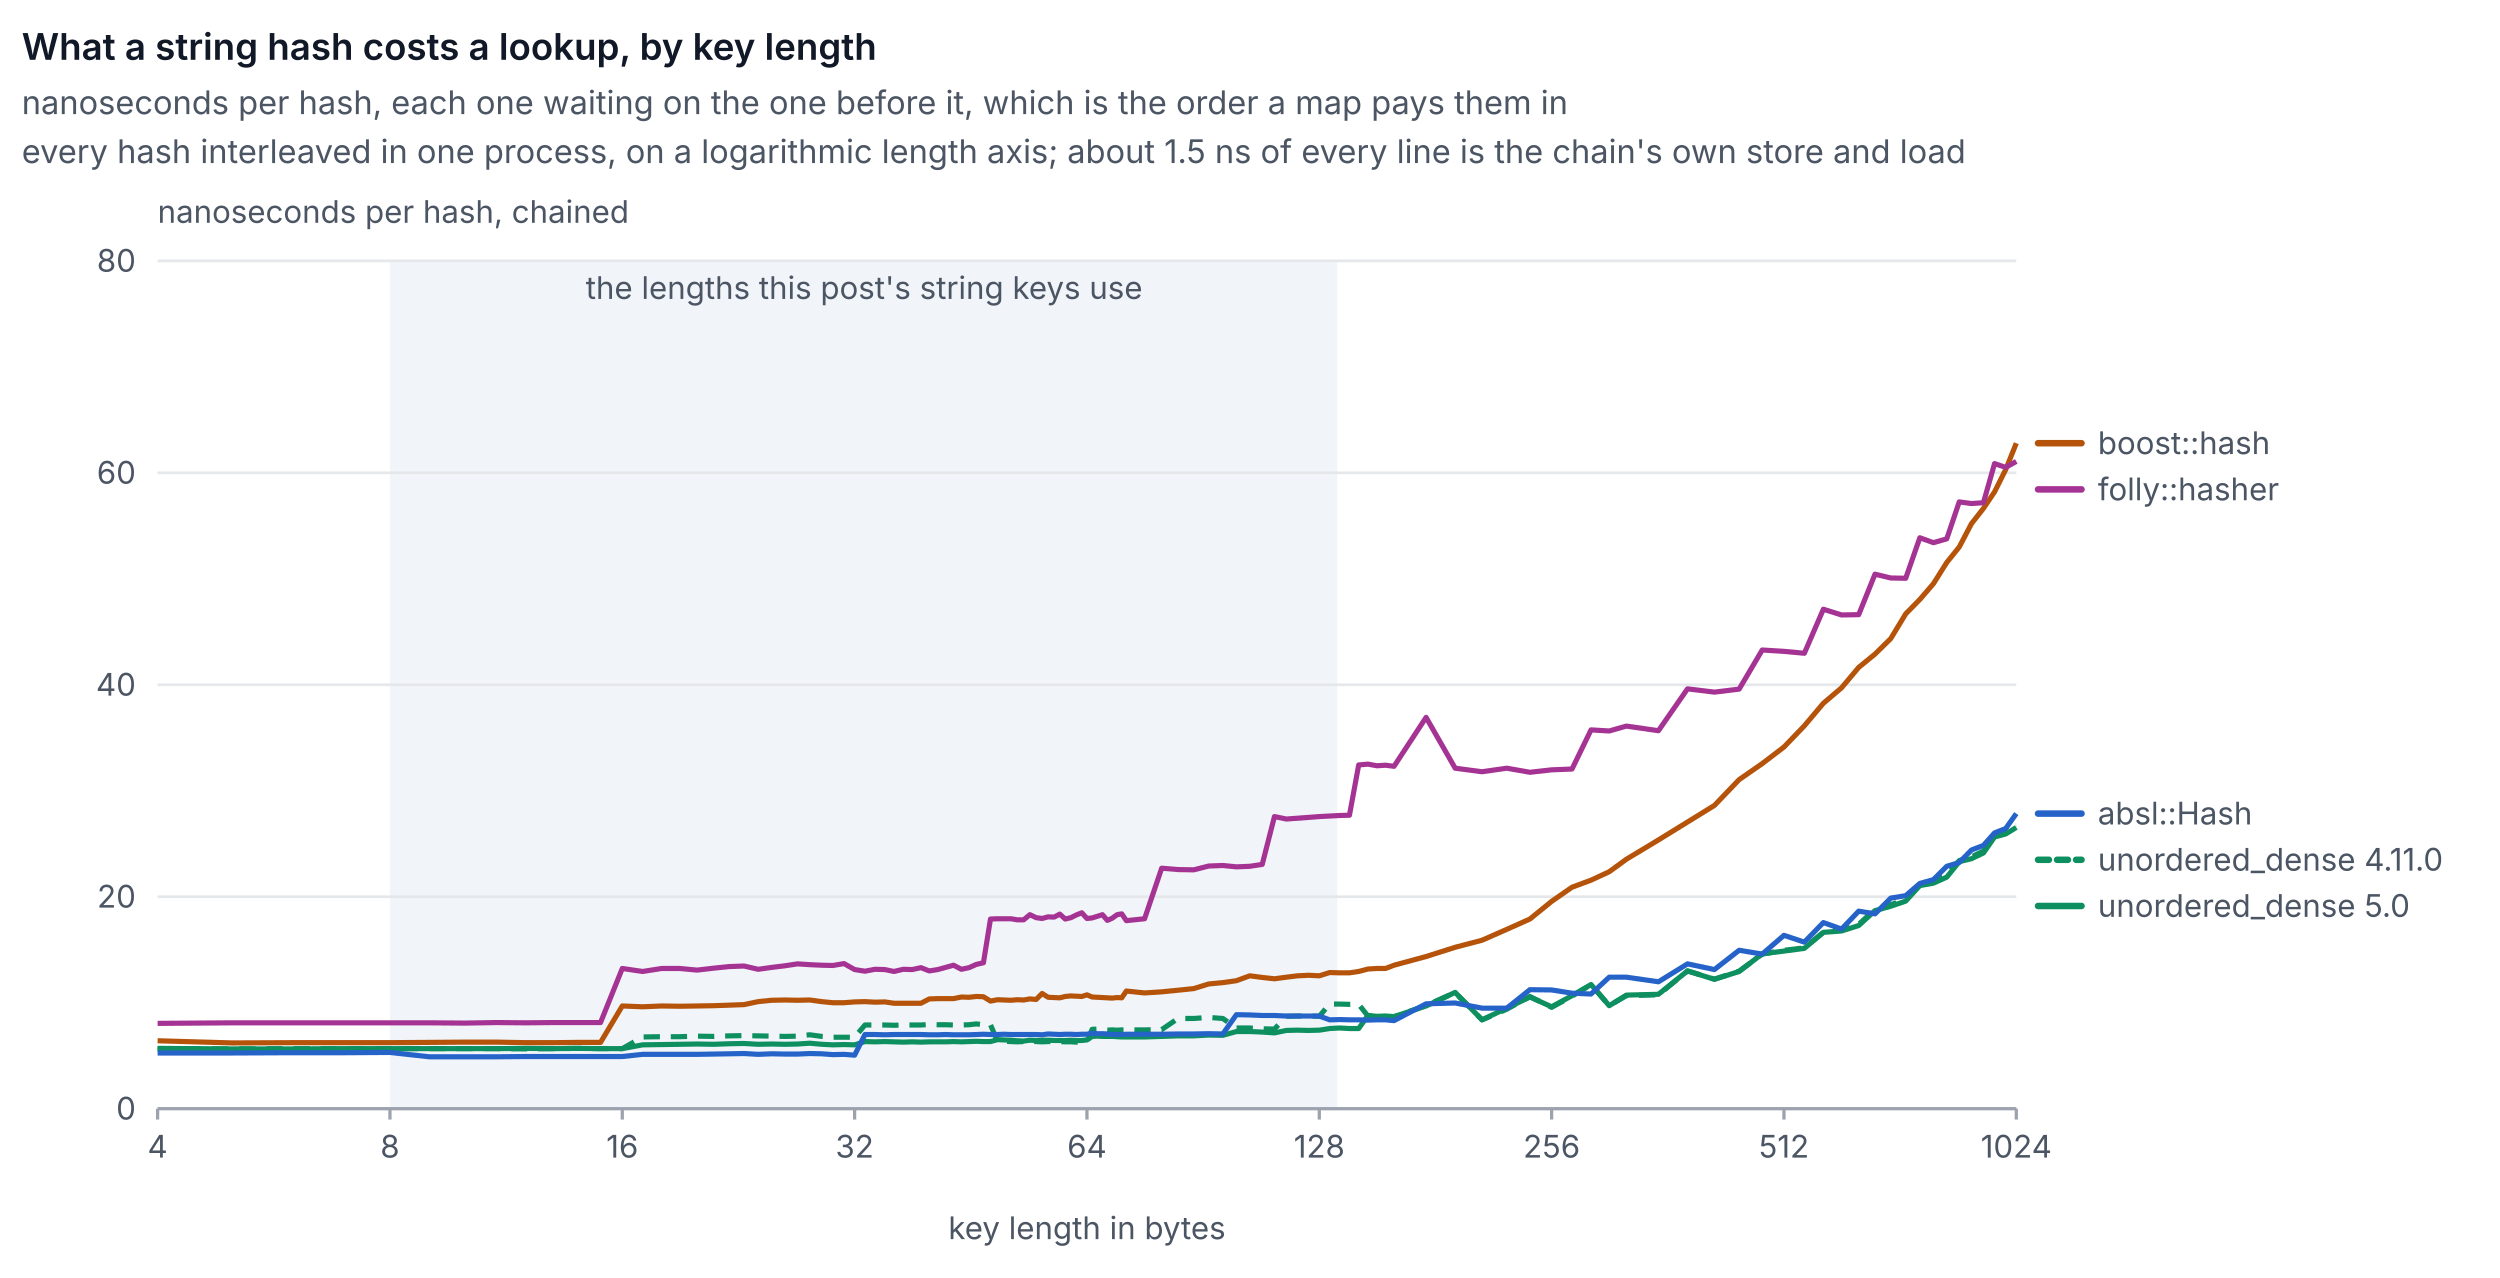
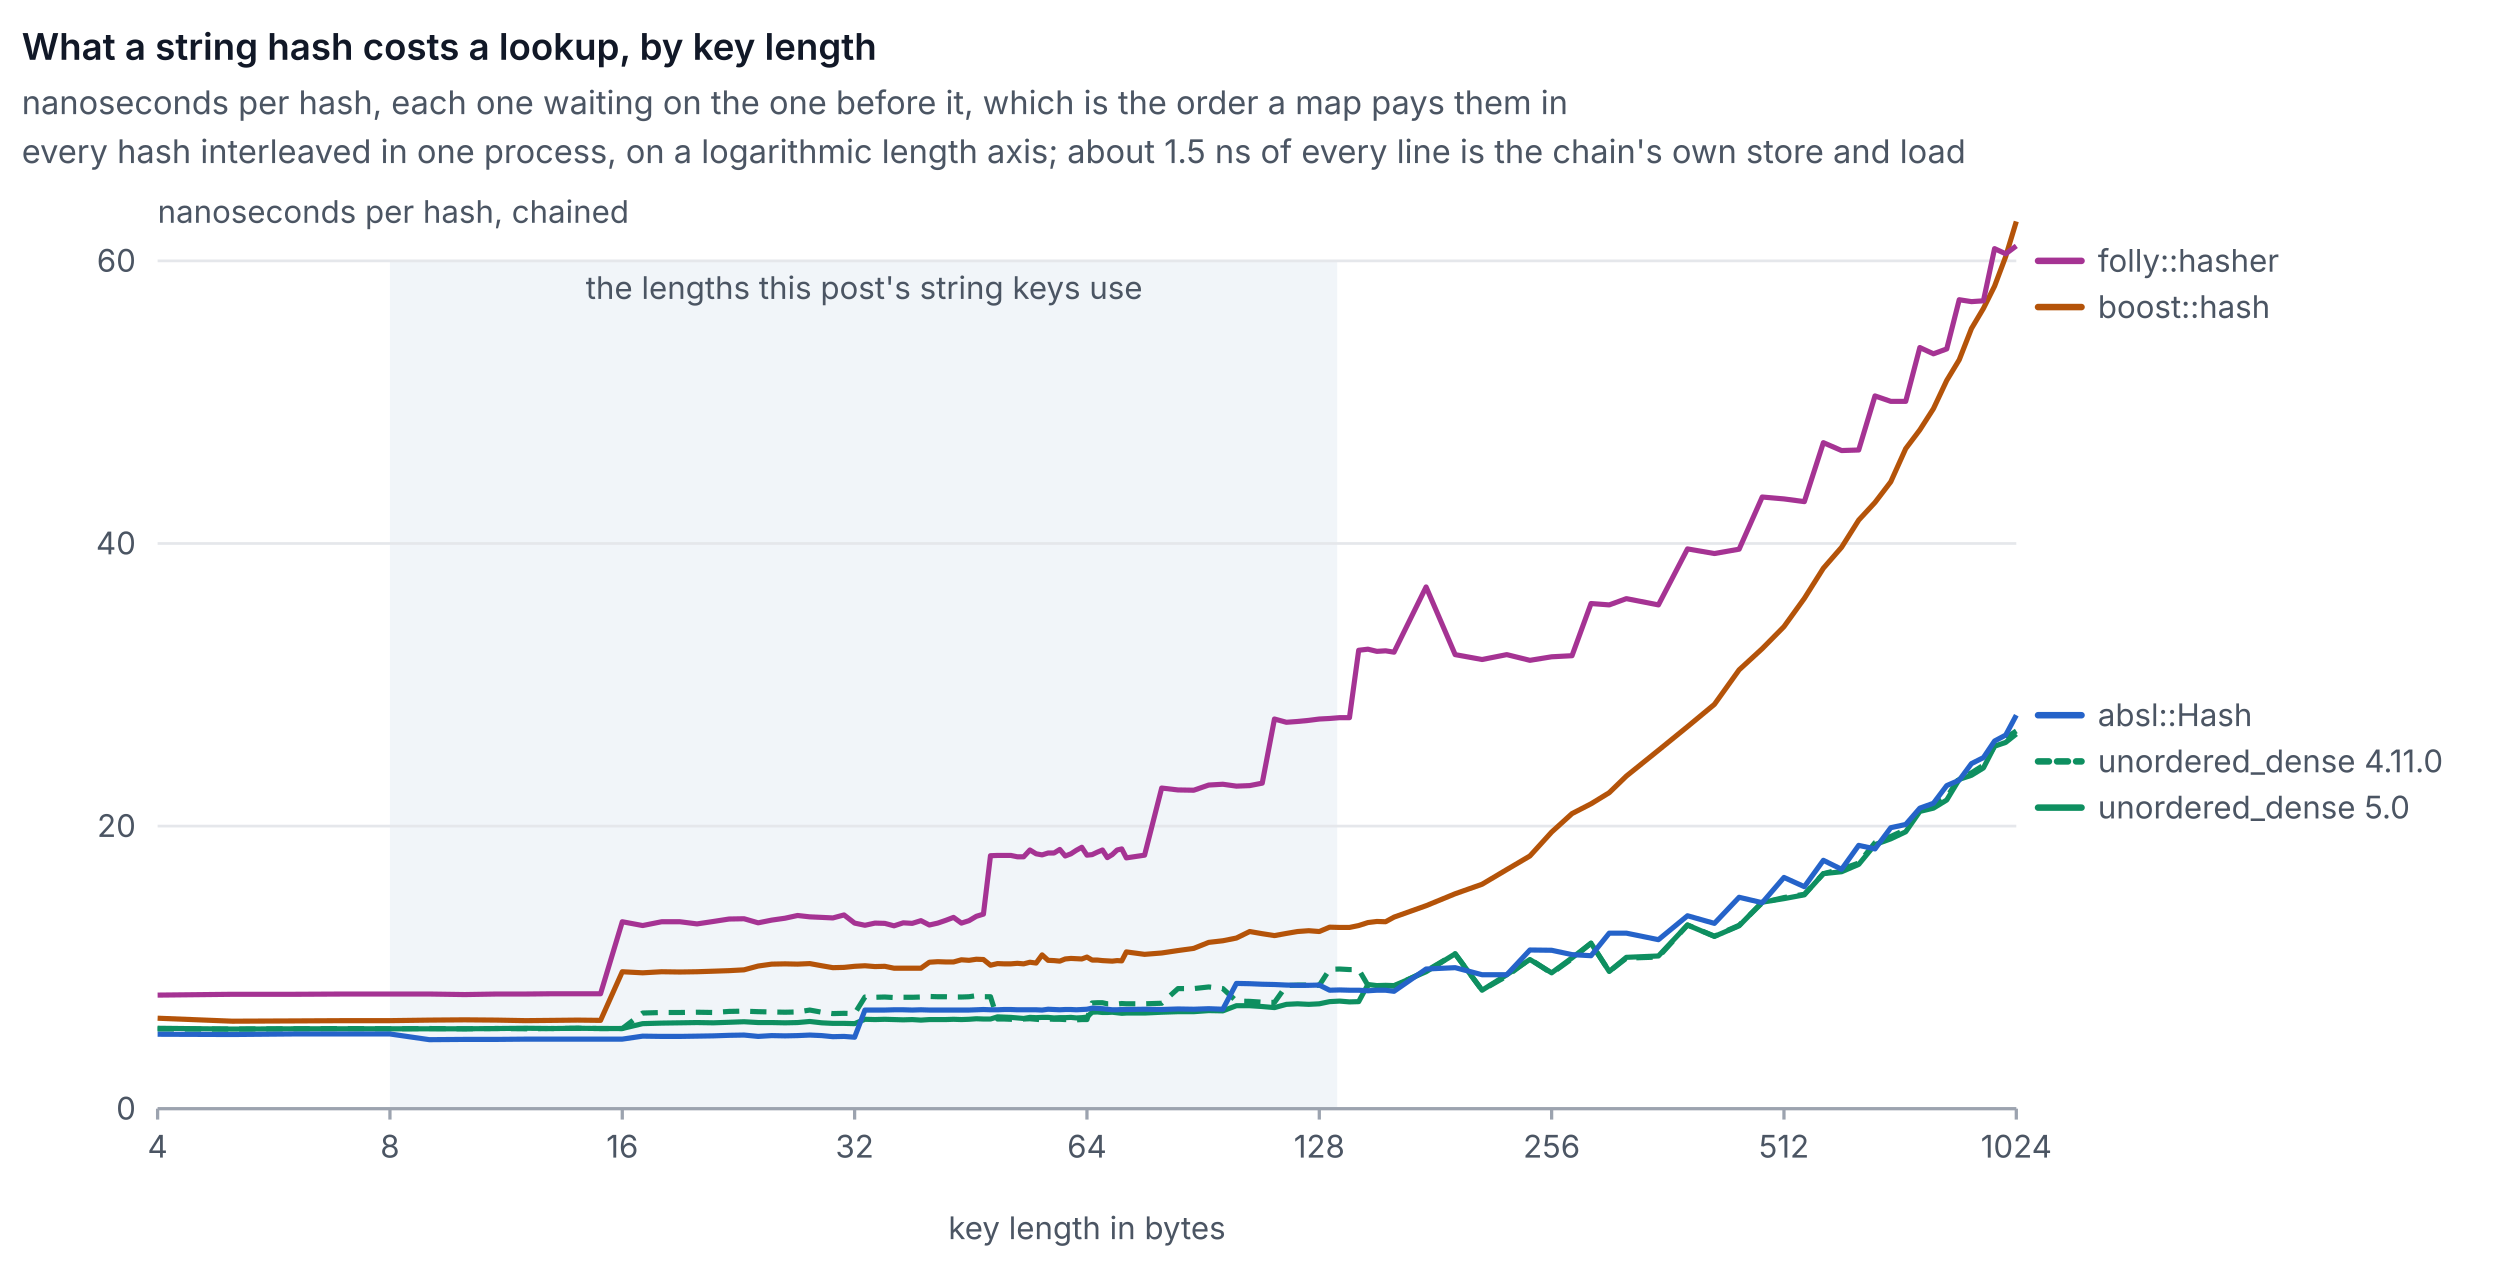
<svg xmlns="http://www.w3.org/2000/svg" viewBox="0 0 920 470" font-family="Inter, system-ui, sans-serif" font-size="12">
  <style>
    .ax{stroke:#e5e7eb;stroke-width:1}
    .base{stroke:#9ca3af;stroke-width:1.2}
    .ref{stroke:#4b5563;stroke-width:1.2;stroke-dasharray:4 3}
    .t{fill:#1f2937;font-size:12.5px}
    .m{fill:#4b5563;font-size:11.5px}
    .hd{fill:#111827;font-weight:600;font-size:13.5px}
    .sub{fill:#4b5563;font-size:12px}
  </style>
  <text x="8" y="22" class="hd">What a string hash costs a lookup, by key length</text>
  <text x="8" y="42" class="sub">nanoseconds per hash, each one waiting on the one before it, which is the order a map pays them in</text>
  <text x="8" y="60" class="sub">every hash interleaved in one process, on a logarithmic length axis; about 1.5 ns of every line is the chain's own store and load</text>
  <rect x="143.5" y="96" width="348.6" height="312.0" fill="#f1f5f9" />
  <text x="318" y="110" class="m" text-anchor="middle">the lengths this post's string keys use</text>
  <line x1="58" y1="408.0" x2="742" y2="408.0" class="ax" />
  <text x="50" y="412.0" class="m" text-anchor="end">0</text>
-   <line x1="58" y1="330.0" x2="742" y2="330.0" class="ax" />
-   <text x="50" y="334.0" class="m" text-anchor="end">20</text>
-   <line x1="58" y1="252.0" x2="742" y2="252.0" class="ax" />
-   <text x="50" y="256.0" class="m" text-anchor="end">40</text>
-   <line x1="58" y1="174.0" x2="742" y2="174.0" class="ax" />
-   <text x="50" y="178.0" class="m" text-anchor="end">60</text>
+   <line x1="58" y1="304.0" x2="742" y2="304.0" class="ax" />
+   <text x="50" y="308.0" class="m" text-anchor="end">20</text>
+   <line x1="58" y1="200.0" x2="742" y2="200.0" class="ax" />
+   <text x="50" y="204.0" class="m" text-anchor="end">40</text>
  <line x1="58" y1="96.0" x2="742" y2="96.0" class="ax" />
-   <text x="50" y="100.0" class="m" text-anchor="end">80</text>
+   <text x="50" y="100.0" class="m" text-anchor="end">60</text>
  <line x1="58" y1="408.0" x2="742" y2="408.0" class="base" />
  <text x="58" y="82" class="m">nanoseconds per hash, chained</text>
  <text x="58.0" y="426" class="m" text-anchor="middle">4</text>
  <line x1="58.0" y1="408.0" x2="58.0" y2="412.0" class="base" />
  <text x="143.5" y="426" class="m" text-anchor="middle">8</text>
  <line x1="143.5" y1="408.0" x2="143.5" y2="412.0" class="base" />
  <text x="229.0" y="426" class="m" text-anchor="middle">16</text>
  <line x1="229.0" y1="408.0" x2="229.0" y2="412.0" class="base" />
  <text x="314.5" y="426" class="m" text-anchor="middle">32</text>
  <line x1="314.5" y1="408.0" x2="314.5" y2="412.0" class="base" />
  <text x="400.0" y="426" class="m" text-anchor="middle">64</text>
  <line x1="400.0" y1="408.0" x2="400.0" y2="412.0" class="base" />
  <text x="485.5" y="426" class="m" text-anchor="middle">128</text>
  <line x1="485.5" y1="408.0" x2="485.5" y2="412.0" class="base" />
  <text x="571.0" y="426" class="m" text-anchor="middle">256</text>
  <line x1="571.0" y1="408.0" x2="571.0" y2="412.0" class="base" />
  <text x="656.5" y="426" class="m" text-anchor="middle">512</text>
  <line x1="656.5" y1="408.0" x2="656.5" y2="412.0" class="base" />
  <text x="742.0" y="426" class="m" text-anchor="middle">1024</text>
  <line x1="742.0" y1="408.0" x2="742.0" y2="412.0" class="base" />
  <text x="400" y="456" class="m" text-anchor="middle">key length in bytes</text>
-   <path d="M58.0,385.8 L85.5,386.0 L108.0,386.0 L127.0,385.9 L143.5,385.9 L158.0,385.9 L171.0,385.9 L182.8,385.9 L193.5,385.8 L203.4,385.9 L212.5,385.8 L221.0,385.9 L229.0,385.9 L236.5,384.5 L243.5,384.4 L250.2,384.3 L256.5,384.2 L262.5,384.3 L268.3,384.1 L273.8,384.0 L279.0,384.3 L284.0,384.2 L288.9,384.3 L293.5,384.2 L298.0,383.9 L302.4,384.3 L306.5,384.5 L310.6,384.4 L314.5,384.5 L318.3,383.3 L322.0,383.4 L325.6,383.3 L329.0,383.4 L332.4,383.5 L335.7,383.4 L338.9,383.5 L342.0,383.4 L345.1,383.4 L348.0,383.4 L350.9,383.3 L353.8,383.4 L356.6,383.3 L359.3,383.2 L361.9,383.3 L364.5,383.3 L367.1,382.6 L369.5,382.7 L372.0,382.8 L374.4,383.0 L376.7,383.1 L379.0,382.8 L381.3,382.9 L383.5,382.8 L385.7,382.8 L387.9,382.9 L390.0,382.9 L392.0,382.9 L394.1,382.8 L396.1,382.9 L398.1,382.9 L400.0,382.7 L401.9,381.4 L403.8,381.3 L405.7,381.4 L407.5,381.4 L409.3,381.4 L411.1,381.5 L412.8,381.6 L414.5,381.6 L421.2,381.6 L427.5,381.4 L433.5,381.2 L439.3,381.2 L444.8,380.9 L450.0,381.0 L455.0,379.6 L459.9,379.6 L464.5,379.8 L469.0,380.1 L473.4,379.2 L477.5,379.1 L481.6,379.2 L485.5,379.1 L489.3,378.5 L493.0,378.3 L496.6,378.5 L500.0,378.5 L503.4,373.7 L506.7,374.0 L509.9,373.9 L513.0,374.1 L524.8,370.2 L535.5,365.2 L545.4,375.3 L554.5,371.0 L563.0,366.9 L571.0,370.5 L578.5,366.4 L585.5,362.3 L592.2,370.1 L598.5,366.2 L610.3,365.9 L621.0,357.3 L630.9,360.4 L640.0,357.5 L648.5,351.0 L656.5,350.0 L664.0,349.0 L671.0,343.1 L677.7,342.6 L684.0,340.6 L690.0,335.1 L695.8,333.5 L701.3,331.6 L706.5,325.9 L711.5,325.0 L716.4,322.8 L721.0,317.1 L725.5,316.0 L729.9,313.9 L734.0,308.0 L738.1,306.9 L742.0,304.5" fill="none" stroke="#0e8f60" stroke-width="1.9" stroke-linejoin="round" />
-   <path d="M58.0,386.0 L85.5,386.0 L108.0,385.9 L127.0,385.9 L143.5,385.9 L158.0,385.9 L171.0,385.9 L182.8,385.9 L193.5,386.0 L203.4,385.9 L212.5,385.8 L221.0,385.9 L229.0,385.9 L236.5,381.6 L243.5,381.5 L250.2,381.5 L256.5,381.3 L262.5,381.4 L268.3,381.2 L273.8,381.1 L279.0,381.2 L284.0,381.3 L288.9,381.4 L293.5,381.3 L298.0,380.8 L302.4,381.4 L306.5,381.7 L310.6,381.7 L314.5,381.7 L318.3,377.2 L322.0,377.2 L325.6,377.2 L329.0,377.3 L332.4,377.2 L335.7,377.2 L338.9,377.2 L342.0,377.0 L345.1,377.1 L348.0,377.1 L350.9,377.2 L353.8,377.2 L356.6,377.1 L359.3,376.8 L361.9,377.1 L364.5,377.1 L367.1,383.2 L369.5,383.2 L372.0,383.3 L374.4,383.4 L376.7,383.3 L379.0,383.2 L381.3,383.3 L383.5,383.4 L385.7,383.3 L387.9,383.3 L390.0,383.3 L392.0,383.4 L394.1,383.4 L396.1,383.5 L398.1,383.4 L400.0,383.4 L401.9,378.8 L403.8,378.7 L405.7,378.8 L407.5,379.1 L409.3,379.0 L411.1,379.1 L412.8,379.0 L414.5,379.0 L421.2,379.0 L427.5,378.9 L433.5,374.8 L439.3,374.8 L444.8,374.4 L450.0,374.8 L455.0,378.3 L459.9,378.3 L464.5,378.6 L469.0,378.7 L473.4,374.0 L477.5,373.9 L481.6,373.9 L485.5,374.0 L489.3,369.5 L493.0,369.5 L496.6,369.6 L500.0,369.6 L503.4,373.9 L506.7,373.9 L509.9,374.1 L513.0,374.2 L524.8,370.0 L535.5,365.3 L545.4,375.3 L554.5,371.4 L563.0,366.7 L571.0,370.7 L578.5,366.6 L585.5,362.3 L592.2,370.1 L598.5,366.4 L610.3,366.1 L621.0,357.3 L630.9,360.3 L640.0,357.4 L648.5,351.1 L656.5,349.7 L664.0,348.8 L671.0,343.1 L677.7,341.9 L684.0,340.2 L690.0,334.6 L695.8,332.9 L701.3,331.0 L706.5,325.6 L711.5,324.2 L716.4,322.0 L721.0,316.7 L725.5,315.3 L729.9,313.2 L734.0,307.8 L738.1,305.7 L742.0,303.7" fill="none" stroke="#0e8f60" stroke-width="1.9" stroke-linejoin="round" stroke-dasharray="6 4" />
-   <path d="M58.0,387.5 L85.5,387.5 L108.0,387.4 L127.0,387.4 L143.5,387.3 L158.0,388.9 L171.0,388.9 L182.8,388.9 L193.5,388.8 L203.4,388.8 L212.5,388.8 L221.0,388.8 L229.0,388.8 L236.5,388.0 L243.5,388.0 L250.2,388.0 L256.5,388.0 L262.5,387.9 L268.3,387.8 L273.8,387.7 L279.0,388.0 L284.0,387.8 L288.9,387.9 L293.5,387.9 L298.0,387.7 L302.4,387.8 L306.5,388.1 L310.6,388.0 L314.5,388.3 L318.3,380.7 L322.0,380.7 L325.6,380.8 L329.0,380.7 L332.4,380.7 L335.7,380.7 L338.9,380.7 L342.0,380.8 L345.1,380.8 L348.0,380.7 L350.9,380.8 L353.8,380.8 L356.6,380.8 L359.3,380.7 L361.9,380.6 L364.5,380.7 L367.1,380.7 L369.5,380.6 L372.0,380.7 L374.4,380.7 L376.7,380.7 L379.0,380.7 L381.3,380.7 L383.5,380.8 L385.7,380.5 L387.9,380.6 L390.0,380.7 L392.0,380.6 L394.1,380.6 L396.1,380.7 L398.1,380.6 L400.0,380.6 L401.9,380.2 L403.8,380.4 L405.7,380.4 L407.5,380.5 L409.3,380.7 L411.1,380.7 L412.8,380.7 L414.5,380.6 L421.2,380.6 L427.5,380.6 L433.5,380.5 L439.3,380.5 L444.8,380.4 L450.0,380.5 L455.0,373.4 L459.9,373.5 L464.5,373.7 L469.0,373.7 L473.4,373.9 L477.5,373.9 L481.6,373.9 L485.5,373.9 L489.3,375.3 L493.0,375.2 L496.6,375.3 L500.0,375.3 L503.4,375.4 L506.7,375.3 L509.9,375.3 L513.0,375.6 L524.8,369.4 L535.5,369.1 L545.4,371.0 L554.5,371.0 L563.0,364.2 L571.0,364.3 L578.5,365.5 L585.5,365.8 L592.2,359.6 L598.5,359.6 L610.3,361.3 L621.0,354.7 L630.9,356.8 L640.0,349.7 L648.5,351.1 L656.5,344.2 L664.0,346.7 L671.0,339.5 L677.7,341.9 L684.0,335.3 L690.0,336.3 L695.8,330.5 L701.3,329.6 L706.5,325.1 L711.5,323.7 L716.4,318.8 L721.0,317.4 L725.5,312.8 L729.9,311.1 L734.0,306.5 L738.1,304.9 L742.0,299.4" fill="none" stroke="#2563c9" stroke-width="1.9" stroke-linejoin="round" />
-   <path d="M58.0,383.0 L85.5,383.8 L108.0,383.7 L127.0,383.7 L143.5,383.7 L158.0,383.6 L171.0,383.5 L182.8,383.5 L193.5,383.7 L203.4,383.7 L212.5,383.6 L221.0,383.6 L229.0,370.2 L236.5,370.5 L243.5,370.2 L250.2,370.3 L256.5,370.2 L262.5,370.1 L268.3,369.9 L273.8,369.7 L279.0,368.6 L284.0,368.1 L288.9,368.0 L293.5,368.1 L298.0,368.0 L302.4,368.6 L306.5,369.0 L310.6,369.0 L314.5,368.7 L318.3,368.6 L322.0,368.8 L325.6,368.7 L329.0,369.2 L332.4,369.2 L335.7,369.2 L338.9,369.2 L342.0,367.6 L345.1,367.5 L348.0,367.5 L350.9,367.5 L353.8,366.9 L356.6,367.0 L359.3,366.7 L361.9,366.8 L364.5,368.4 L367.1,367.9 L369.5,368.0 L372.0,368.1 L374.4,367.9 L376.7,368.0 L379.0,367.6 L381.3,367.8 L383.5,365.6 L385.7,367.0 L387.9,367.1 L390.0,367.2 L392.0,366.7 L394.1,366.5 L396.1,366.6 L398.1,366.7 L400.0,366.1 L401.9,366.9 L403.8,367.0 L405.7,367.1 L407.5,367.2 L409.3,367.3 L411.1,367.1 L412.8,367.2 L414.5,364.7 L421.2,365.4 L427.5,365.0 L433.5,364.4 L439.3,363.8 L444.8,362.1 L450.0,361.6 L455.0,360.9 L459.9,359.1 L464.5,359.7 L469.0,360.2 L473.4,359.6 L477.5,359.1 L481.6,358.9 L485.5,359.1 L489.3,357.9 L493.0,358.0 L496.6,358.0 L500.0,357.5 L503.4,356.6 L506.7,356.4 L509.9,356.4 L513.0,355.2 L524.8,352.0 L535.5,348.6 L545.4,346.0 L554.5,342.0 L563.0,338.2 L571.0,331.7 L578.5,326.5 L585.5,323.9 L592.2,320.8 L598.5,316.2 L610.3,309.1 L621.0,302.5 L630.9,296.4 L640.0,286.9 L648.5,281.0 L656.5,274.9 L664.0,267.1 L671.0,258.8 L677.7,253.1 L684.0,245.6 L690.0,240.7 L695.8,235.0 L701.3,225.9 L706.5,220.6 L711.5,214.8 L716.4,207.0 L721.0,201.3 L725.5,192.7 L729.9,187.1 L734.0,181.0 L738.1,172.8 L742.0,163.1" fill="none" stroke="#b45309" stroke-width="1.9" stroke-linejoin="round" />
-   <path d="M58.0,376.6 L85.5,376.4 L108.0,376.4 L127.0,376.4 L143.5,376.4 L158.0,376.4 L171.0,376.5 L182.8,376.3 L193.5,376.4 L203.4,376.3 L212.5,376.3 L221.0,376.3 L229.0,356.4 L236.5,357.5 L243.5,356.4 L250.2,356.4 L256.5,357.0 L262.5,356.3 L268.3,355.7 L273.8,355.5 L279.0,356.7 L284.0,356.0 L288.9,355.4 L293.5,354.7 L298.0,355.0 L302.4,355.2 L306.5,355.3 L310.6,354.6 L314.5,356.8 L318.3,357.4 L322.0,356.7 L325.6,356.8 L329.0,357.5 L332.4,356.7 L335.7,356.8 L338.9,356.1 L342.0,357.3 L345.1,356.8 L348.0,356.0 L350.9,355.2 L353.8,356.7 L356.6,356.1 L359.3,354.9 L361.9,354.3 L364.5,338.2 L367.1,338.1 L369.5,338.1 L372.0,338.1 L374.4,338.5 L376.7,338.5 L379.0,336.6 L381.3,337.7 L383.5,338.0 L385.7,337.4 L387.9,337.5 L390.0,336.4 L392.0,338.2 L394.1,337.7 L396.1,336.7 L398.1,335.9 L400.0,338.0 L401.9,337.8 L403.8,337.2 L405.7,336.6 L407.5,338.7 L409.3,337.9 L411.1,336.6 L412.8,336.3 L414.5,338.8 L421.2,338.1 L427.5,319.5 L433.5,320.0 L439.3,320.1 L444.8,318.7 L450.0,318.5 L455.0,319.0 L459.9,318.8 L464.5,318.1 L469.0,300.5 L473.4,301.4 L477.5,301.1 L481.6,300.8 L485.5,300.5 L489.3,300.3 L493.0,300.1 L496.6,300.0 L500.0,281.5 L503.4,281.2 L506.7,281.8 L509.9,281.6 L513.0,282.0 L524.8,264.0 L535.5,282.7 L545.4,284.0 L554.5,282.7 L563.0,284.2 L571.0,283.3 L578.5,283.0 L585.5,268.6 L592.2,269.0 L598.5,267.2 L610.3,268.9 L621.0,253.5 L630.9,254.7 L640.0,253.6 L648.5,239.2 L656.5,239.7 L664.0,240.4 L671.0,224.2 L677.7,226.3 L684.0,226.2 L690.0,211.3 L695.8,212.7 L701.3,212.8 L706.5,197.9 L711.5,199.7 L716.4,198.3 L721.0,184.7 L725.5,185.3 L729.9,185.0 L734.0,170.6 L738.1,172.0 L742.0,169.8" fill="none" stroke="#a53393" stroke-width="1.9" stroke-linejoin="round" />
-   <line x1="750.0" y1="163.1" x2="766.0" y2="163.1" stroke="#b45309" stroke-width="2.4" stroke-linecap="round" />
-   <text x="772.0" y="167.1" class="m">boost::hash</text>
-   <line x1="750.0" y1="180.1" x2="766.0" y2="180.1" stroke="#a53393" stroke-width="2.4" stroke-linecap="round" />
-   <text x="772.0" y="184.1" class="m">folly::hasher</text>
-   <line x1="750.0" y1="299.4" x2="766.0" y2="299.4" stroke="#2563c9" stroke-width="2.4" stroke-linecap="round" />
-   <text x="772.0" y="303.4" class="m">absl::Hash</text>
-   <line x1="750.0" y1="316.4" x2="766.0" y2="316.4" stroke="#0e8f60" stroke-width="2.4" stroke-linecap="round" stroke-dasharray="4 3" />
-   <text x="772.0" y="320.4" class="m">unordered_dense 4.11.0</text>
-   <line x1="750.0" y1="333.4" x2="766.0" y2="333.4" stroke="#0e8f60" stroke-width="2.4" stroke-linecap="round" />
-   <text x="772.0" y="337.4" class="m">unordered_dense 5.0</text>
+   <path d="M58.0,378.4 L85.5,378.7 L108.0,378.6 L127.0,378.6 L143.5,378.6 L158.0,378.6 L171.0,378.6 L182.8,378.5 L193.5,378.4 L203.4,378.5 L212.5,378.4 L221.0,378.5 L229.0,378.5 L236.5,376.7 L243.5,376.5 L250.2,376.4 L256.5,376.3 L262.5,376.4 L268.3,376.2 L273.8,376.0 L279.0,376.3 L284.0,376.3 L288.9,376.4 L293.5,376.3 L298.0,375.9 L302.4,376.4 L306.5,376.6 L310.6,376.6 L314.5,376.7 L318.3,375.1 L322.0,375.2 L325.6,375.1 L329.0,375.2 L332.4,375.3 L335.7,375.2 L338.9,375.4 L342.0,375.2 L345.1,375.2 L348.0,375.2 L350.9,375.1 L353.8,375.2 L356.6,375.1 L359.3,374.9 L361.9,375.0 L364.5,375.0 L367.1,374.2 L369.5,374.3 L372.0,374.4 L374.4,374.6 L376.7,374.8 L379.0,374.4 L381.3,374.5 L383.5,374.4 L385.7,374.4 L387.9,374.6 L390.0,374.5 L392.0,374.5 L394.1,374.4 L396.1,374.6 L398.1,374.5 L400.0,374.3 L401.9,372.5 L403.8,372.4 L405.7,372.6 L407.5,372.6 L409.3,372.5 L411.1,372.7 L412.8,372.9 L414.5,372.8 L421.2,372.8 L427.5,372.5 L433.5,372.3 L439.3,372.3 L444.8,371.9 L450.0,372.0 L455.0,370.1 L459.9,370.1 L464.5,370.4 L469.0,370.8 L473.4,369.6 L477.5,369.4 L481.6,369.6 L485.5,369.4 L489.3,368.6 L493.0,368.4 L496.6,368.7 L500.0,368.6 L503.4,362.3 L506.7,362.7 L509.9,362.6 L513.0,362.7 L524.8,357.6 L535.5,351.0 L545.4,364.4 L554.5,358.7 L563.0,353.1 L571.0,358.0 L578.5,352.5 L585.5,347.1 L592.2,357.5 L598.5,352.3 L610.3,351.8 L621.0,340.4 L630.9,344.6 L640.0,340.7 L648.5,332.0 L656.5,330.7 L664.0,329.3 L671.0,321.5 L677.7,320.8 L684.0,318.1 L690.0,310.8 L695.8,308.7 L701.3,306.1 L706.5,298.6 L711.5,297.4 L716.4,294.4 L721.0,286.8 L725.5,285.3 L729.9,282.6 L734.0,274.6 L738.1,273.2 L742.0,270.1" fill="none" stroke="#0e8f60" stroke-width="1.9" stroke-linejoin="round" clip-path="url(#plot)" />
+   <path d="M58.0,378.7 L85.5,378.7 L108.0,378.6 L127.0,378.5 L143.5,378.6 L158.0,378.5 L171.0,378.6 L182.8,378.5 L193.5,378.6 L203.4,378.5 L212.5,378.4 L221.0,378.5 L229.0,378.5 L236.5,372.8 L243.5,372.6 L250.2,372.6 L256.5,372.5 L262.5,372.6 L268.3,372.2 L273.8,372.1 L279.0,372.3 L284.0,372.4 L288.9,372.5 L293.5,372.4 L298.0,371.7 L302.4,372.5 L306.5,373.0 L310.6,372.9 L314.5,373.0 L318.3,366.9 L322.0,367.0 L325.6,366.9 L329.0,367.1 L332.4,367.0 L335.7,367.0 L338.9,366.9 L342.0,366.7 L345.1,366.8 L348.0,366.8 L350.9,366.9 L353.8,366.9 L356.6,366.8 L359.3,366.4 L361.9,366.8 L364.5,366.8 L367.1,375.0 L369.5,375.0 L372.0,375.1 L374.4,375.2 L376.7,375.0 L379.0,374.9 L381.3,375.1 L383.5,375.3 L385.7,375.0 L387.9,375.1 L390.0,375.1 L392.0,375.2 L394.1,375.2 L396.1,375.3 L398.1,375.2 L400.0,375.2 L401.9,369.1 L403.8,369.0 L405.7,369.0 L407.5,369.4 L409.3,369.4 L411.1,369.5 L412.8,369.3 L414.5,369.4 L421.2,369.4 L427.5,369.2 L433.5,363.8 L439.3,363.8 L444.8,363.2 L450.0,363.8 L455.0,368.4 L459.9,368.5 L464.5,368.8 L469.0,368.9 L473.4,362.7 L477.5,362.5 L481.6,362.5 L485.5,362.6 L489.3,356.7 L493.0,356.6 L496.6,356.8 L500.0,356.8 L503.4,362.6 L506.7,362.6 L509.9,362.8 L513.0,362.9 L524.8,357.3 L535.5,351.0 L545.4,364.4 L554.5,359.2 L563.0,352.9 L571.0,358.2 L578.5,352.8 L585.5,347.1 L592.2,357.5 L598.5,352.6 L610.3,352.2 L621.0,340.4 L630.9,344.5 L640.0,340.5 L648.5,332.2 L656.5,330.3 L664.0,329.1 L671.0,321.5 L677.7,319.8 L684.0,317.6 L690.0,310.1 L695.8,307.8 L701.3,305.3 L706.5,298.1 L711.5,296.3 L716.4,293.4 L721.0,286.3 L725.5,284.4 L729.9,281.6 L734.0,274.5 L738.1,271.5 L742.0,269.0" fill="none" stroke="#0e8f60" stroke-width="1.9" stroke-linejoin="round" clip-path="url(#plot)" stroke-dasharray="6 4" />
+   <path d="M58.0,380.6 L85.5,380.7 L108.0,380.5 L127.0,380.5 L143.5,380.5 L158.0,382.6 L171.0,382.5 L182.8,382.5 L193.5,382.4 L203.4,382.4 L212.5,382.4 L221.0,382.4 L229.0,382.4 L236.5,381.3 L243.5,381.4 L250.2,381.4 L256.5,381.3 L262.5,381.2 L268.3,381.0 L273.8,380.9 L279.0,381.4 L284.0,381.1 L288.9,381.2 L293.5,381.1 L298.0,380.9 L302.4,381.1 L306.5,381.5 L310.6,381.4 L314.5,381.7 L318.3,371.7 L322.0,371.7 L325.6,371.7 L329.0,371.6 L332.4,371.6 L335.7,371.7 L338.9,371.6 L342.0,371.7 L345.1,371.7 L348.0,371.7 L350.9,371.7 L353.8,371.7 L356.6,371.7 L359.3,371.6 L361.9,371.5 L364.5,371.6 L367.1,371.6 L369.5,371.5 L372.0,371.5 L374.4,371.6 L376.7,371.6 L379.0,371.6 L381.3,371.6 L383.5,371.7 L385.7,371.4 L387.9,371.5 L390.0,371.6 L392.0,371.5 L394.1,371.5 L396.1,371.6 L398.1,371.5 L400.0,371.4 L401.9,371.0 L403.8,371.1 L405.7,371.2 L407.5,371.4 L409.3,371.6 L411.1,371.6 L412.8,371.5 L414.5,371.5 L421.2,371.4 L427.5,371.5 L433.5,371.3 L439.3,371.4 L444.8,371.2 L450.0,371.4 L455.0,361.9 L459.9,362.0 L464.5,362.2 L469.0,362.3 L473.4,362.5 L477.5,362.6 L481.6,362.6 L485.5,362.5 L489.3,364.4 L493.0,364.3 L496.6,364.4 L500.0,364.4 L503.4,364.6 L506.7,364.4 L509.9,364.4 L513.0,364.8 L524.8,356.6 L535.5,356.1 L545.4,358.7 L554.5,358.7 L563.0,349.6 L571.0,349.7 L578.5,351.3 L585.5,351.7 L592.2,343.4 L598.5,343.4 L610.3,345.8 L621.0,337.0 L630.9,339.8 L640.0,330.2 L648.5,332.2 L656.5,322.9 L664.0,326.3 L671.0,316.6 L677.7,319.9 L684.0,311.1 L690.0,312.4 L695.8,304.6 L701.3,303.4 L706.5,297.4 L711.5,295.6 L716.4,289.1 L721.0,287.1 L725.5,281.0 L729.9,278.8 L734.0,272.7 L738.1,270.5 L742.0,263.2" fill="none" stroke="#2563c9" stroke-width="1.9" stroke-linejoin="round" clip-path="url(#plot)" />
+   <path d="M58.0,374.7 L85.5,375.8 L108.0,375.7 L127.0,375.6 L143.5,375.6 L158.0,375.4 L171.0,375.3 L182.8,375.4 L193.5,375.6 L203.4,375.5 L212.5,375.4 L221.0,375.5 L229.0,357.6 L236.5,358.0 L243.5,357.6 L250.2,357.7 L256.5,357.6 L262.5,357.4 L268.3,357.2 L273.8,356.9 L279.0,355.5 L284.0,354.8 L288.9,354.7 L293.5,354.8 L298.0,354.6 L302.4,355.4 L306.5,356.1 L310.6,356.0 L314.5,355.6 L318.3,355.4 L322.0,355.7 L325.6,355.6 L329.0,356.3 L332.4,356.3 L335.7,356.3 L338.9,356.3 L342.0,354.1 L345.1,353.9 L348.0,354.0 L350.9,354.0 L353.8,353.2 L356.6,353.4 L359.3,353.0 L361.9,353.1 L364.5,355.2 L367.1,354.6 L369.5,354.7 L372.0,354.7 L374.4,354.5 L376.7,354.7 L379.0,354.1 L381.3,354.4 L383.5,351.4 L385.7,353.4 L387.9,353.5 L390.0,353.7 L392.0,352.9 L394.1,352.7 L396.1,352.8 L398.1,352.9 L400.0,352.2 L401.9,353.3 L403.8,353.3 L405.7,353.5 L407.5,353.6 L409.3,353.7 L411.1,353.5 L412.8,353.6 L414.5,350.3 L421.2,351.2 L427.5,350.7 L433.5,349.8 L439.3,349.0 L444.8,346.8 L450.0,346.2 L455.0,345.2 L459.9,342.8 L464.5,343.6 L469.0,344.3 L473.4,343.5 L477.5,342.8 L481.6,342.5 L485.5,342.8 L489.3,341.2 L493.0,341.3 L496.6,341.3 L500.0,340.6 L503.4,339.5 L506.7,339.1 L509.9,339.2 L513.0,337.5 L524.8,333.3 L535.5,328.9 L545.4,325.4 L554.5,320.0 L563.0,315.0 L571.0,306.2 L578.5,299.4 L585.5,295.8 L592.2,291.7 L598.5,285.6 L610.3,276.1 L621.0,267.4 L630.9,259.2 L640.0,246.5 L648.5,238.7 L656.5,230.6 L664.0,220.2 L671.0,209.1 L677.7,201.4 L684.0,191.4 L690.0,184.9 L695.8,177.3 L701.3,165.1 L706.5,158.2 L711.5,150.4 L716.4,140.0 L721.0,132.4 L725.5,120.9 L729.9,113.5 L734.0,105.3 L738.1,94.4 L742.0,81.5" fill="none" stroke="#b45309" stroke-width="1.9" stroke-linejoin="round" clip-path="url(#plot)" />
+   <path d="M58.0,366.2 L85.5,365.9 L108.0,365.9 L127.0,365.8 L143.5,365.8 L158.0,365.8 L171.0,366.0 L182.8,365.8 L193.5,365.8 L203.4,365.7 L212.5,365.7 L221.0,365.7 L229.0,339.2 L236.5,340.6 L243.5,339.2 L250.2,339.2 L256.5,340.0 L262.5,339.1 L268.3,338.2 L273.8,338.1 L279.0,339.6 L284.0,338.6 L288.9,337.9 L293.5,336.9 L298.0,337.4 L302.4,337.6 L306.5,337.8 L310.6,336.7 L314.5,339.7 L318.3,340.5 L322.0,339.7 L325.6,339.8 L329.0,340.7 L332.4,339.6 L335.7,339.8 L338.9,338.8 L342.0,340.4 L345.1,339.7 L348.0,338.7 L350.9,337.6 L353.8,339.7 L356.6,338.8 L359.3,337.2 L361.9,336.4 L364.5,314.9 L367.1,314.8 L369.5,314.8 L372.0,314.8 L374.4,315.3 L376.7,315.3 L379.0,312.8 L381.3,314.2 L383.5,314.6 L385.7,313.9 L387.9,313.9 L390.0,312.6 L392.0,315.0 L394.1,314.2 L396.1,312.9 L398.1,311.8 L400.0,314.7 L401.9,314.5 L403.8,313.6 L405.7,312.8 L407.5,315.6 L409.3,314.5 L411.1,312.8 L412.8,312.4 L414.5,315.7 L421.2,314.7 L427.5,290.0 L433.5,290.7 L439.3,290.8 L444.8,288.9 L450.0,288.6 L455.0,289.3 L459.9,289.1 L464.5,288.2 L469.0,264.6 L473.4,265.8 L477.5,265.5 L481.6,265.1 L485.5,264.6 L489.3,264.4 L493.0,264.1 L496.6,264.1 L500.0,239.3 L503.4,238.9 L506.7,239.7 L509.9,239.5 L513.0,240.0 L524.8,216.0 L535.5,240.9 L545.4,242.7 L554.5,240.9 L563.0,243.0 L571.0,241.7 L578.5,241.3 L585.5,222.1 L592.2,222.6 L598.5,220.3 L610.3,222.6 L621.0,202.0 L630.9,203.7 L640.0,202.1 L648.5,182.9 L656.5,183.6 L664.0,184.6 L671.0,162.9 L677.7,165.8 L684.0,165.6 L690.0,145.7 L695.8,147.7 L701.3,147.7 L706.5,127.9 L711.5,130.2 L716.4,128.4 L721.0,110.3 L725.5,111.0 L729.9,110.7 L734.0,91.5 L738.1,93.4 L742.0,90.5" fill="none" stroke="#a53393" stroke-width="1.9" stroke-linejoin="round" clip-path="url(#plot)" />
+   <line x1="750.0" y1="96.0" x2="766.0" y2="96.0" stroke="#a53393" stroke-width="2.4" stroke-linecap="round" />
+   <text x="772.0" y="100.0" class="m">folly::hasher</text>
+   <line x1="750.0" y1="113.0" x2="766.0" y2="113.0" stroke="#b45309" stroke-width="2.4" stroke-linecap="round" />
+   <text x="772.0" y="117.0" class="m">boost::hash</text>
+   <line x1="750.0" y1="263.2" x2="766.0" y2="263.2" stroke="#2563c9" stroke-width="2.4" stroke-linecap="round" />
+   <text x="772.0" y="267.2" class="m">absl::Hash</text>
+   <line x1="750.0" y1="280.2" x2="766.0" y2="280.2" stroke="#0e8f60" stroke-width="2.4" stroke-linecap="round" stroke-dasharray="4 3" />
+   <text x="772.0" y="284.2" class="m">unordered_dense 4.11.0</text>
+   <line x1="750.0" y1="297.2" x2="766.0" y2="297.2" stroke="#0e8f60" stroke-width="2.4" stroke-linecap="round" />
+   <text x="772.0" y="301.2" class="m">unordered_dense 5.0</text>
</svg>
